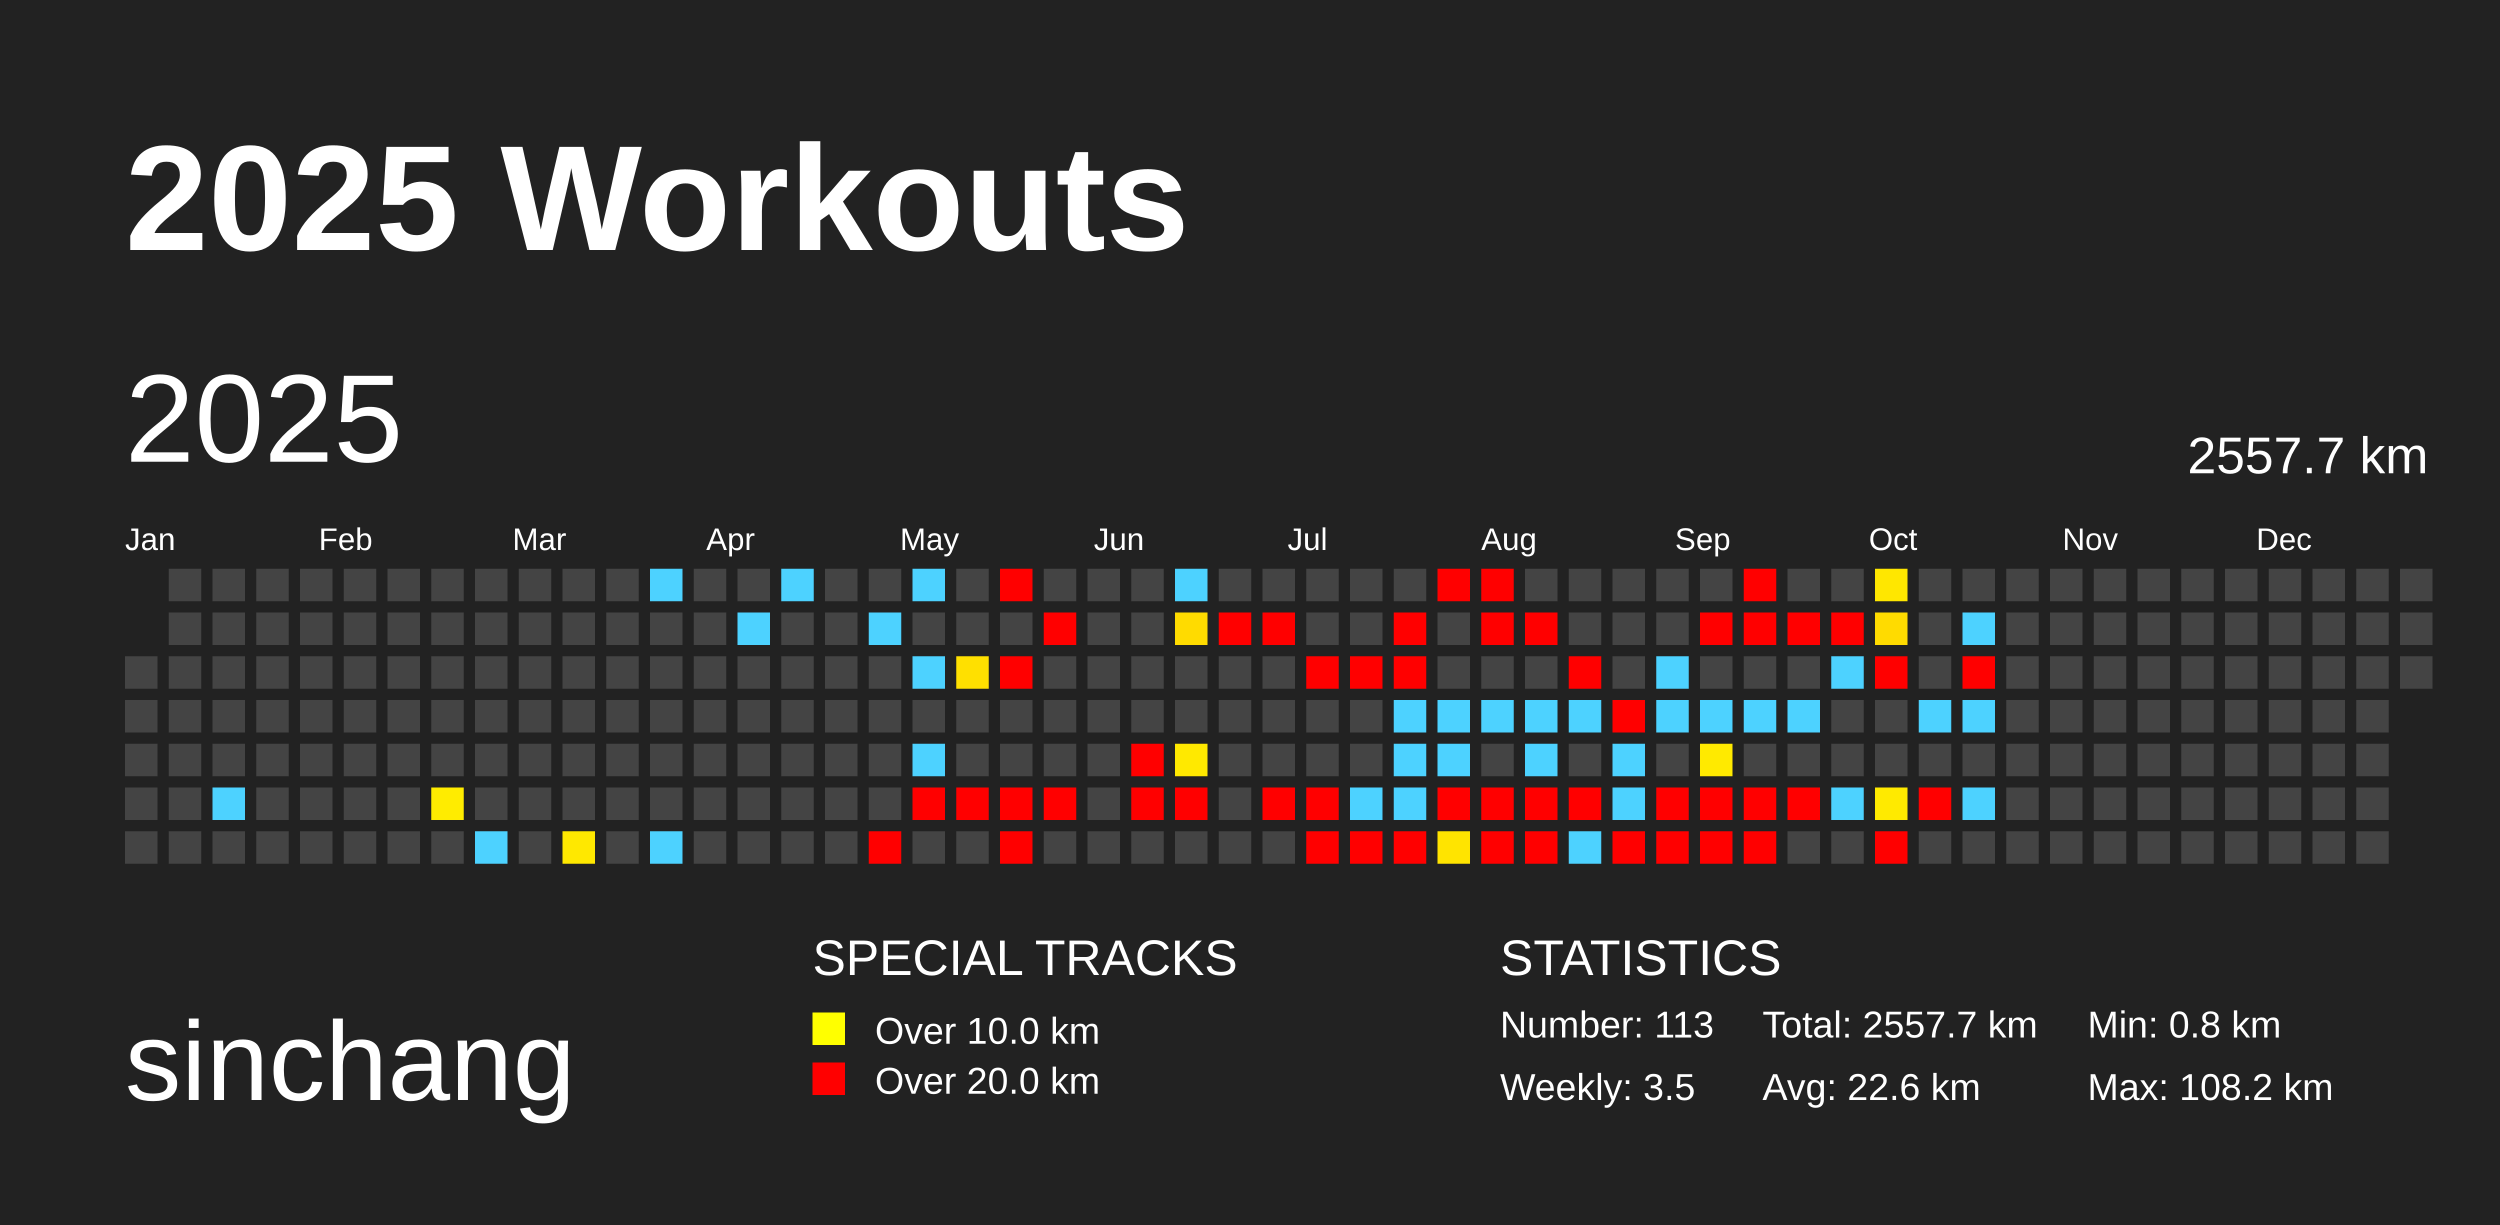
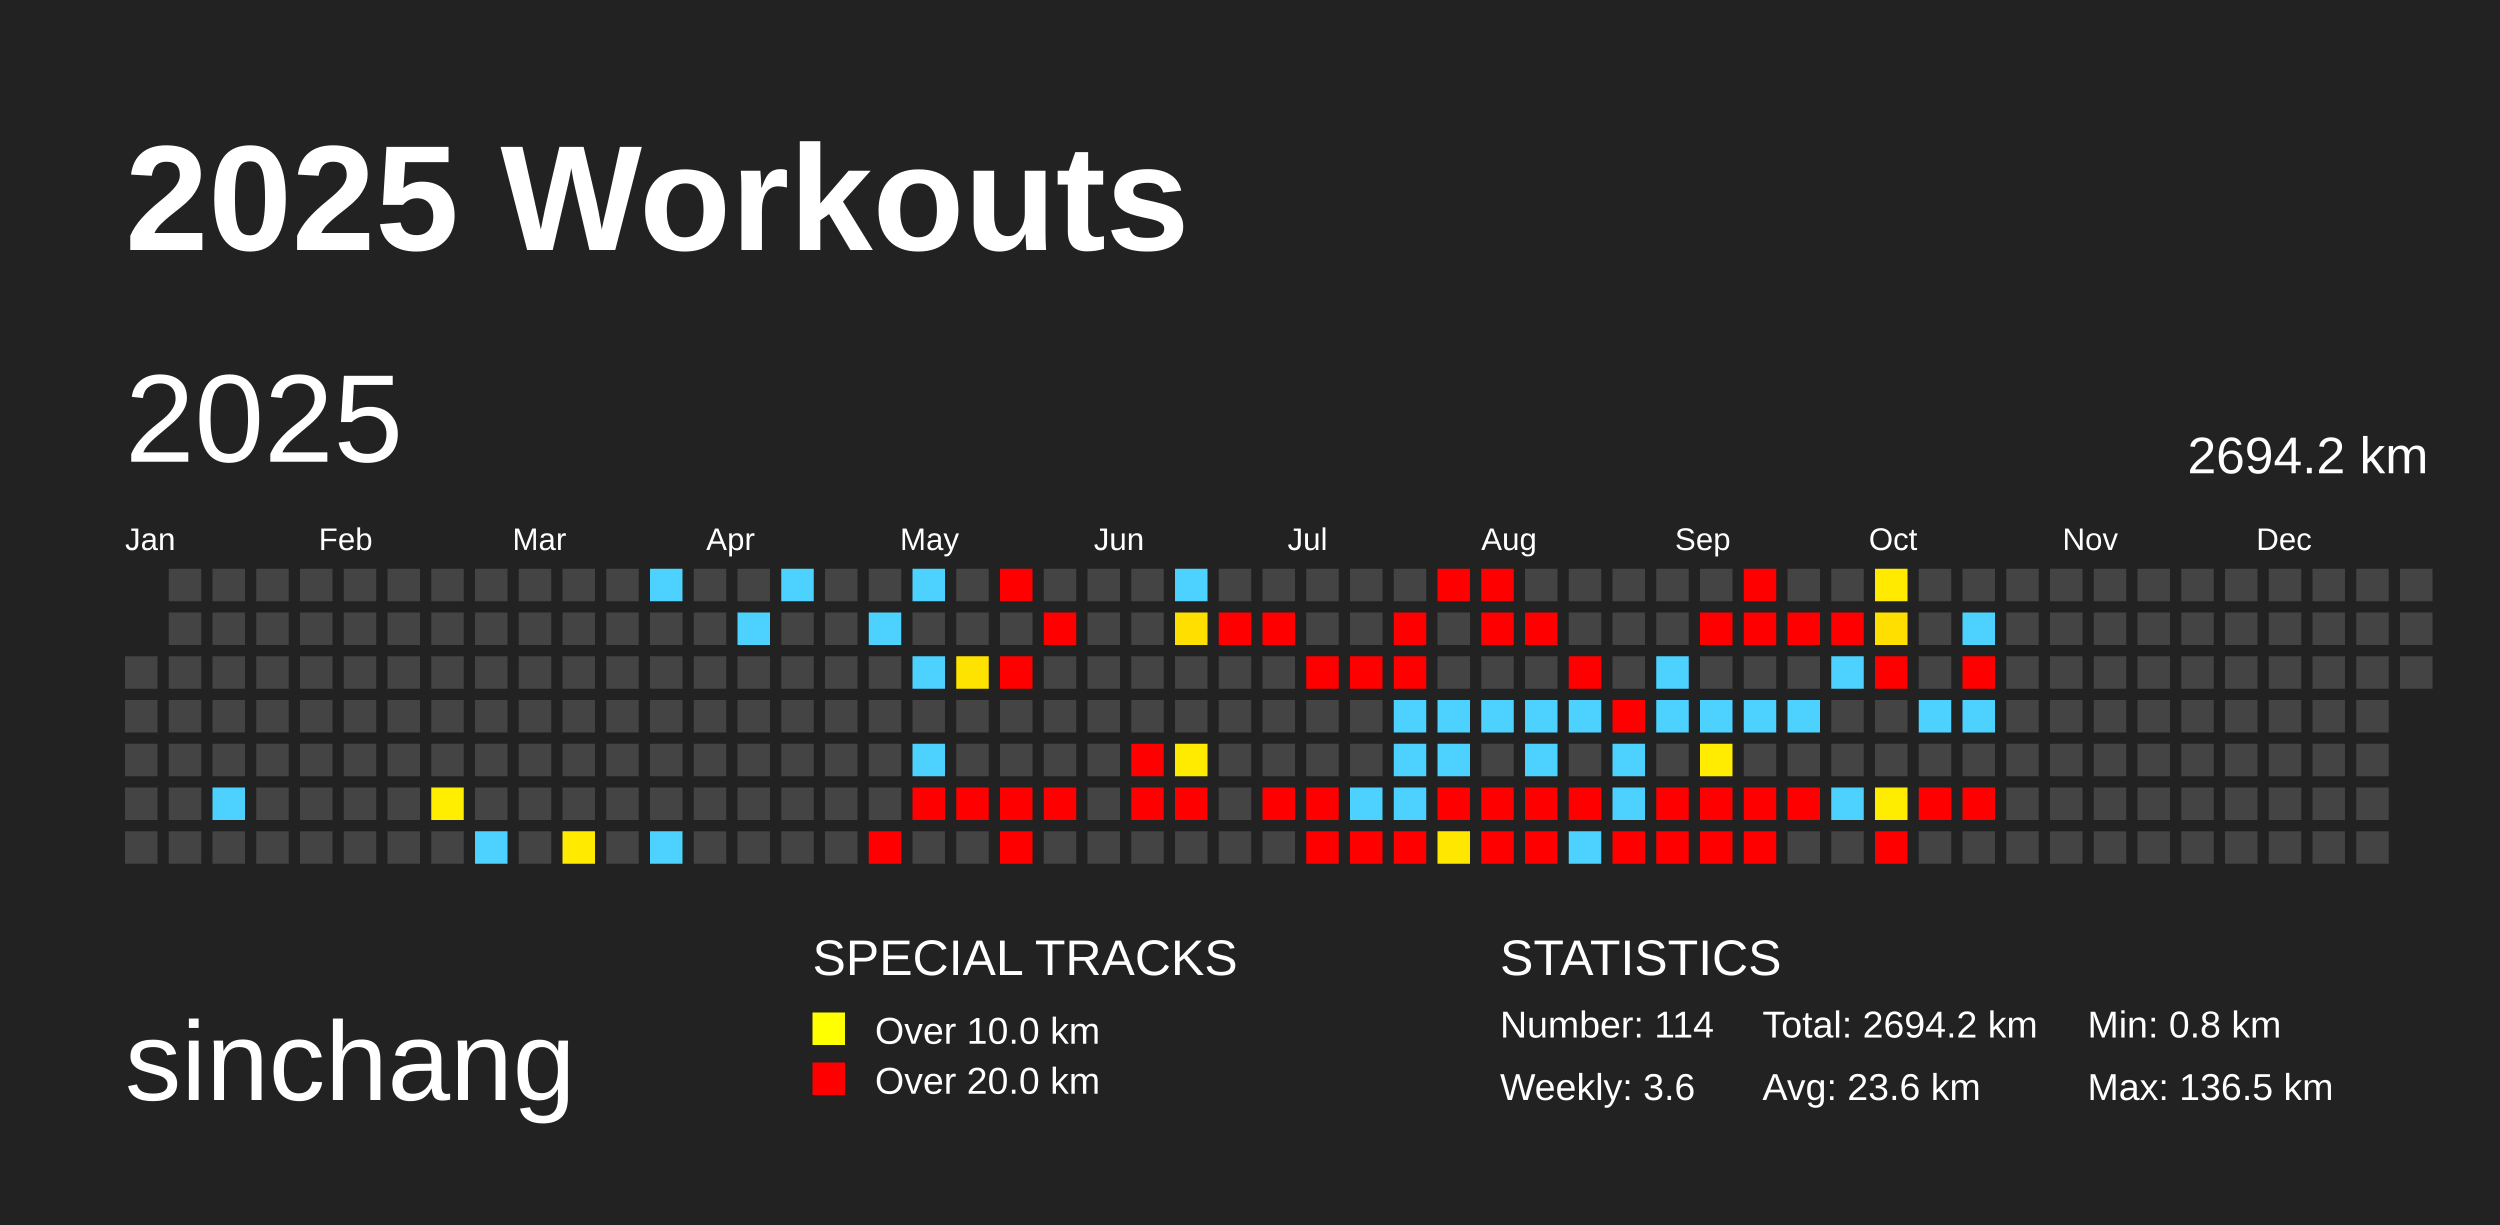
<svg xmlns="http://www.w3.org/2000/svg" baseProfile="full" height="98mm" version="1.1" viewBox="0,0,200,98" width="200mm">
  <defs />
  <rect fill="#222222" height="98" width="200" x="0" y="0" />
  <text fill="#FFFFFF" style="font-size:12px; font-family:Arial; font-weight:bold;" x="10" y="20">2025 Workouts</text>
  <text fill="#FFFFFF" style="font-size:9px; font-family:Arial" x="10" y="88">sinchang</text>
  <text fill="#FFFFFF" style="font-size:4px; font-family:Arial" x="65" y="78">SPECIAL TRACKS</text>
  <rect fill="yellow" height="2.6" width="2.6" x="65" y="81" />
  <text fill="#FFFFFF" style="font-size:3px; font-family:Arial" x="70" y="83.5">Over 10.0 km</text>
  <rect fill="red" height="2.6" width="2.6" x="65" y="85" />
  <text fill="#FFFFFF" style="font-size:3px; font-family:Arial" x="70" y="87.5">Over 20.0 km</text>
  <text fill="#FFFFFF" style="font-size:4px; font-family:Arial" x="120" y="78">STATISTICS</text>
-   <text fill="#FFFFFF" style="font-size:3px; font-family:Arial" x="120" y="83">Number: 113</text>
-   <text fill="#FFFFFF" style="font-size:3px; font-family:Arial" x="120" y="88">Weekly: 3.5</text>
-   <text fill="#FFFFFF" style="font-size:3px; font-family:Arial" x="141" y="83">Total: 2557.7 km</text>
-   <text fill="#FFFFFF" style="font-size:3px; font-family:Arial" x="141" y="88">Avg: 22.6 km</text>
+   <text fill="#FFFFFF" style="font-size:3px; font-family:Arial" x="120" y="83">Number: 114</text>
+   <text fill="#FFFFFF" style="font-size:3px; font-family:Arial" x="120" y="88">Weekly: 3.6</text>
+   <text fill="#FFFFFF" style="font-size:3px; font-family:Arial" x="141" y="83">Total: 2694.2 km</text>
+   <text fill="#FFFFFF" style="font-size:3px; font-family:Arial" x="141" y="88">Avg: 23.6 km</text>
  <text fill="#FFFFFF" style="font-size:3px; font-family:Arial" x="167" y="83">Min: 0.8 km</text>
-   <text fill="#FFFFFF" style="font-size:3px; font-family:Arial" x="167" y="88">Max: 108.2 km</text>
+   <text fill="#FFFFFF" style="font-size:3px; font-family:Arial" x="167" y="88">Max: 136.5 km</text>
  <text dominant-baseline="hanging" fill="#FFFFFF" style="font-size:10.0px; font-family:Arial;" x="10" y="30">2025</text>
-   <text dominant-baseline="hanging" fill="#FFFFFF" style="font-size:4.125px; font-family:Arial;" x="175" y="35">2557.7 km</text>
+   <text dominant-baseline="hanging" fill="#FFFFFF" style="font-size:4.125px; font-family:Arial;" x="175" y="35">2694.2 km</text>
  <text fill="#FFFFFF" style="font-size:2.5px; font-family:Arial" x="10.0" y="44">Jan</text>
  <text fill="#FFFFFF" style="font-size:2.5px; font-family:Arial" x="25.5" y="44">Feb</text>
  <text fill="#FFFFFF" style="font-size:2.5px; font-family:Arial" x="41.0" y="44">Mar</text>
  <text fill="#FFFFFF" style="font-size:2.5px; font-family:Arial" x="56.5" y="44">Apr</text>
  <text fill="#FFFFFF" style="font-size:2.5px; font-family:Arial" x="72.0" y="44">May</text>
  <text fill="#FFFFFF" style="font-size:2.5px; font-family:Arial" x="87.5" y="44">Jun</text>
  <text fill="#FFFFFF" style="font-size:2.5px; font-family:Arial" x="103.0" y="44">Jul</text>
  <text fill="#FFFFFF" style="font-size:2.5px; font-family:Arial" x="118.5" y="44">Aug</text>
  <text fill="#FFFFFF" style="font-size:2.5px; font-family:Arial" x="134.0" y="44">Sep</text>
  <text fill="#FFFFFF" style="font-size:2.5px; font-family:Arial" x="149.5" y="44">Oct</text>
  <text fill="#FFFFFF" style="font-size:2.5px; font-family:Arial" x="165.0" y="44">Nov</text>
  <text fill="#FFFFFF" style="font-size:2.5px; font-family:Arial" x="180.5" y="44">Dec</text>
  <rect fill="#444444" height="2.6" width="2.6" x="10.0" y="52.5" />
  <rect fill="#444444" height="2.6" width="2.6" x="10.0" y="56.0" />
  <rect fill="#444444" height="2.6" width="2.6" x="10.0" y="59.5" />
  <rect fill="#444444" height="2.6" width="2.6" x="10.0" y="63.0" />
  <rect fill="#444444" height="2.6" width="2.6" x="10.0" y="66.5" />
  <rect fill="#444444" height="2.6" width="2.6" x="13.5" y="45.5" />
  <rect fill="#444444" height="2.6" width="2.6" x="13.5" y="49.0" />
  <rect fill="#444444" height="2.6" width="2.6" x="13.5" y="52.5" />
  <rect fill="#444444" height="2.6" width="2.6" x="13.5" y="56.0" />
  <rect fill="#444444" height="2.6" width="2.6" x="13.5" y="59.5" />
  <rect fill="#444444" height="2.6" width="2.6" x="13.5" y="63.0" />
  <rect fill="#444444" height="2.6" width="2.6" x="13.5" y="66.5" />
  <rect fill="#444444" height="2.6" width="2.6" x="17.0" y="45.5" />
  <rect fill="#444444" height="2.6" width="2.6" x="17.0" y="49.0" />
  <rect fill="#444444" height="2.6" width="2.6" x="17.0" y="52.5" />
  <rect fill="#444444" height="2.6" width="2.6" x="17.0" y="56.0" />
  <rect fill="#444444" height="2.6" width="2.6" x="17.0" y="59.5" />
  <rect fill="#4dd2ff" height="2.6" width="2.6" x="17.0" y="63.0" />
  <rect fill="#444444" height="2.6" width="2.6" x="17.0" y="66.5" />
  <rect fill="#444444" height="2.6" width="2.6" x="20.5" y="45.5" />
  <rect fill="#444444" height="2.6" width="2.6" x="20.5" y="49.0" />
  <rect fill="#444444" height="2.6" width="2.6" x="20.5" y="52.5" />
  <rect fill="#444444" height="2.6" width="2.6" x="20.5" y="56.0" />
  <rect fill="#444444" height="2.6" width="2.6" x="20.5" y="59.5" />
  <rect fill="#444444" height="2.6" width="2.6" x="20.5" y="63.0" />
  <rect fill="#444444" height="2.6" width="2.6" x="20.5" y="66.5" />
  <rect fill="#444444" height="2.6" width="2.6" x="24.0" y="45.5" />
  <rect fill="#444444" height="2.6" width="2.6" x="24.0" y="49.0" />
  <rect fill="#444444" height="2.6" width="2.6" x="24.0" y="52.5" />
  <rect fill="#444444" height="2.6" width="2.6" x="24.0" y="56.0" />
  <rect fill="#444444" height="2.6" width="2.6" x="24.0" y="59.5" />
  <rect fill="#444444" height="2.6" width="2.6" x="24.0" y="63.0" />
  <rect fill="#444444" height="2.6" width="2.6" x="24.0" y="66.5" />
  <rect fill="#444444" height="2.6" width="2.6" x="27.5" y="45.5" />
  <rect fill="#444444" height="2.6" width="2.6" x="27.5" y="49.0" />
  <rect fill="#444444" height="2.6" width="2.6" x="27.5" y="52.5" />
  <rect fill="#444444" height="2.6" width="2.6" x="27.5" y="56.0" />
  <rect fill="#444444" height="2.6" width="2.6" x="27.5" y="59.5" />
  <rect fill="#444444" height="2.6" width="2.6" x="27.5" y="63.0" />
  <rect fill="#444444" height="2.6" width="2.6" x="27.5" y="66.5" />
  <rect fill="#444444" height="2.6" width="2.6" x="31.0" y="45.5" />
  <rect fill="#444444" height="2.6" width="2.6" x="31.0" y="49.0" />
  <rect fill="#444444" height="2.6" width="2.6" x="31.0" y="52.5" />
  <rect fill="#444444" height="2.6" width="2.6" x="31.0" y="56.0" />
  <rect fill="#444444" height="2.6" width="2.6" x="31.0" y="59.5" />
  <rect fill="#444444" height="2.6" width="2.6" x="31.0" y="63.0" />
  <rect fill="#444444" height="2.6" width="2.6" x="31.0" y="66.5" />
  <rect fill="#444444" height="2.6" width="2.6" x="34.5" y="45.5" />
  <rect fill="#444444" height="2.6" width="2.6" x="34.5" y="49.0" />
  <rect fill="#444444" height="2.6" width="2.6" x="34.5" y="52.5" />
  <rect fill="#444444" height="2.6" width="2.6" x="34.5" y="56.0" />
  <rect fill="#444444" height="2.6" width="2.6" x="34.5" y="59.5" />
-   <rect fill="#ffec00" height="2.6" width="2.6" x="34.5" y="63.0" />
+   <rect fill="#ffee00" height="2.6" width="2.6" x="34.5" y="63.0" />
  <rect fill="#444444" height="2.6" width="2.6" x="34.5" y="66.5" />
  <rect fill="#444444" height="2.6" width="2.6" x="38.0" y="45.5" />
  <rect fill="#444444" height="2.6" width="2.6" x="38.0" y="49.0" />
  <rect fill="#444444" height="2.6" width="2.6" x="38.0" y="52.5" />
  <rect fill="#444444" height="2.6" width="2.6" x="38.0" y="56.0" />
  <rect fill="#444444" height="2.6" width="2.6" x="38.0" y="59.5" />
  <rect fill="#444444" height="2.6" width="2.6" x="38.0" y="63.0" />
  <rect fill="#4dd2ff" height="2.6" width="2.6" x="38.0" y="66.5" />
  <rect fill="#444444" height="2.6" width="2.6" x="41.5" y="45.5" />
  <rect fill="#444444" height="2.6" width="2.6" x="41.5" y="49.0" />
  <rect fill="#444444" height="2.6" width="2.6" x="41.5" y="52.5" />
  <rect fill="#444444" height="2.6" width="2.6" x="41.5" y="56.0" />
  <rect fill="#444444" height="2.6" width="2.6" x="41.5" y="59.5" />
  <rect fill="#444444" height="2.6" width="2.6" x="41.5" y="63.0" />
  <rect fill="#444444" height="2.6" width="2.6" x="41.5" y="66.5" />
  <rect fill="#444444" height="2.6" width="2.6" x="45.0" y="45.5" />
  <rect fill="#444444" height="2.6" width="2.6" x="45.0" y="49.0" />
  <rect fill="#444444" height="2.6" width="2.6" x="45.0" y="52.5" />
  <rect fill="#444444" height="2.6" width="2.6" x="45.0" y="56.0" />
  <rect fill="#444444" height="2.6" width="2.6" x="45.0" y="59.5" />
  <rect fill="#444444" height="2.6" width="2.6" x="45.0" y="63.0" />
-   <rect fill="#ffe800" height="2.6" width="2.6" x="45.0" y="66.5" />
+   <rect fill="#ffea00" height="2.6" width="2.6" x="45.0" y="66.5" />
  <rect fill="#444444" height="2.6" width="2.6" x="48.5" y="45.5" />
  <rect fill="#444444" height="2.6" width="2.6" x="48.5" y="49.0" />
  <rect fill="#444444" height="2.6" width="2.6" x="48.5" y="52.5" />
  <rect fill="#444444" height="2.6" width="2.6" x="48.5" y="56.0" />
  <rect fill="#444444" height="2.6" width="2.6" x="48.5" y="59.5" />
  <rect fill="#444444" height="2.6" width="2.6" x="48.5" y="63.0" />
  <rect fill="#444444" height="2.6" width="2.6" x="48.5" y="66.5" />
  <rect fill="#4dd2ff" height="2.6" width="2.6" x="52.0" y="45.5" />
  <rect fill="#444444" height="2.6" width="2.6" x="52.0" y="49.0" />
  <rect fill="#444444" height="2.6" width="2.6" x="52.0" y="52.5" />
  <rect fill="#444444" height="2.6" width="2.6" x="52.0" y="56.0" />
  <rect fill="#444444" height="2.6" width="2.6" x="52.0" y="59.5" />
  <rect fill="#444444" height="2.6" width="2.6" x="52.0" y="63.0" />
  <rect fill="#4dd2ff" height="2.6" width="2.6" x="52.0" y="66.5" />
  <rect fill="#444444" height="2.6" width="2.6" x="55.5" y="45.5" />
  <rect fill="#444444" height="2.6" width="2.6" x="55.5" y="49.0" />
  <rect fill="#444444" height="2.6" width="2.6" x="55.5" y="52.5" />
  <rect fill="#444444" height="2.6" width="2.6" x="55.5" y="56.0" />
  <rect fill="#444444" height="2.6" width="2.6" x="55.5" y="59.5" />
  <rect fill="#444444" height="2.6" width="2.6" x="55.5" y="63.0" />
  <rect fill="#444444" height="2.6" width="2.6" x="55.5" y="66.5" />
  <rect fill="#444444" height="2.6" width="2.6" x="59.0" y="45.5" />
  <rect fill="#4dd2ff" height="2.6" width="2.6" x="59.0" y="49.0" />
  <rect fill="#444444" height="2.6" width="2.6" x="59.0" y="52.5" />
  <rect fill="#444444" height="2.6" width="2.6" x="59.0" y="56.0" />
  <rect fill="#444444" height="2.6" width="2.6" x="59.0" y="59.5" />
  <rect fill="#444444" height="2.6" width="2.6" x="59.0" y="63.0" />
  <rect fill="#444444" height="2.6" width="2.6" x="59.0" y="66.5" />
  <rect fill="#4dd2ff" height="2.6" width="2.6" x="62.5" y="45.5" />
  <rect fill="#444444" height="2.6" width="2.6" x="62.5" y="49.0" />
  <rect fill="#444444" height="2.6" width="2.6" x="62.5" y="52.5" />
  <rect fill="#444444" height="2.6" width="2.6" x="62.5" y="56.0" />
  <rect fill="#444444" height="2.6" width="2.6" x="62.5" y="59.5" />
  <rect fill="#444444" height="2.6" width="2.6" x="62.5" y="63.0" />
  <rect fill="#444444" height="2.6" width="2.6" x="62.5" y="66.5" />
  <rect fill="#444444" height="2.6" width="2.6" x="66.0" y="45.5" />
  <rect fill="#444444" height="2.6" width="2.6" x="66.0" y="49.0" />
  <rect fill="#444444" height="2.6" width="2.6" x="66.0" y="52.5" />
  <rect fill="#444444" height="2.6" width="2.6" x="66.0" y="56.0" />
  <rect fill="#444444" height="2.6" width="2.6" x="66.0" y="59.5" />
  <rect fill="#444444" height="2.6" width="2.6" x="66.0" y="63.0" />
  <rect fill="#444444" height="2.6" width="2.6" x="66.0" y="66.5" />
  <rect fill="#444444" height="2.6" width="2.6" x="69.5" y="45.5" />
  <rect fill="#4dd2ff" height="2.6" width="2.6" x="69.5" y="49.0" />
  <rect fill="#444444" height="2.6" width="2.6" x="69.5" y="52.5" />
  <rect fill="#444444" height="2.6" width="2.6" x="69.5" y="56.0" />
  <rect fill="#444444" height="2.6" width="2.6" x="69.5" y="59.5" />
  <rect fill="#444444" height="2.6" width="2.6" x="69.5" y="63.0" />
  <rect fill="red" height="2.6" width="2.6" x="69.5" y="66.5" />
  <rect fill="#4dd2ff" height="2.6" width="2.6" x="73.0" y="45.5" />
  <rect fill="#444444" height="2.6" width="2.6" x="73.0" y="49.0" />
  <rect fill="#4dd2ff" height="2.6" width="2.6" x="73.0" y="52.5" />
  <rect fill="#444444" height="2.6" width="2.6" x="73.0" y="56.0" />
  <rect fill="#4dd2ff" height="2.6" width="2.6" x="73.0" y="59.5" />
  <rect fill="red" height="2.6" width="2.6" x="73.0" y="63.0" />
  <rect fill="#444444" height="2.6" width="2.6" x="73.0" y="66.5" />
  <rect fill="#444444" height="2.6" width="2.6" x="76.5" y="45.5" />
  <rect fill="#444444" height="2.6" width="2.6" x="76.5" y="49.0" />
-   <rect fill="#ffe000" height="2.6" width="2.6" x="76.5" y="52.5" />
+   <rect fill="#ffe300" height="2.6" width="2.6" x="76.5" y="52.5" />
  <rect fill="#444444" height="2.6" width="2.6" x="76.5" y="56.0" />
  <rect fill="#444444" height="2.6" width="2.6" x="76.5" y="59.5" />
  <rect fill="red" height="2.6" width="2.6" x="76.5" y="63.0" />
  <rect fill="#444444" height="2.6" width="2.6" x="76.5" y="66.5" />
  <rect fill="red" height="2.6" width="2.6" x="80.0" y="45.5" />
  <rect fill="#444444" height="2.6" width="2.6" x="80.0" y="49.0" />
  <rect fill="red" height="2.6" width="2.6" x="80.0" y="52.5" />
  <rect fill="#444444" height="2.6" width="2.6" x="80.0" y="56.0" />
  <rect fill="#444444" height="2.6" width="2.6" x="80.0" y="59.5" />
  <rect fill="red" height="2.6" width="2.6" x="80.0" y="63.0" />
  <rect fill="red" height="2.6" width="2.6" x="80.0" y="66.5" />
  <rect fill="#444444" height="2.6" width="2.6" x="83.5" y="45.5" />
  <rect fill="red" height="2.6" width="2.6" x="83.5" y="49.0" />
  <rect fill="#444444" height="2.6" width="2.6" x="83.5" y="52.5" />
  <rect fill="#444444" height="2.6" width="2.6" x="83.5" y="56.0" />
  <rect fill="#444444" height="2.6" width="2.6" x="83.5" y="59.5" />
  <rect fill="red" height="2.6" width="2.6" x="83.5" y="63.0" />
  <rect fill="#444444" height="2.6" width="2.6" x="83.5" y="66.5" />
  <rect fill="#444444" height="2.6" width="2.6" x="87.0" y="45.5" />
  <rect fill="#444444" height="2.6" width="2.6" x="87.0" y="49.0" />
  <rect fill="#444444" height="2.6" width="2.6" x="87.0" y="52.5" />
  <rect fill="#444444" height="2.6" width="2.6" x="87.0" y="56.0" />
  <rect fill="#444444" height="2.6" width="2.6" x="87.0" y="59.5" />
  <rect fill="#444444" height="2.6" width="2.6" x="87.0" y="63.0" />
  <rect fill="#444444" height="2.6" width="2.6" x="87.0" y="66.5" />
  <rect fill="#444444" height="2.6" width="2.6" x="90.5" y="45.5" />
  <rect fill="#444444" height="2.6" width="2.6" x="90.5" y="49.0" />
  <rect fill="#444444" height="2.6" width="2.6" x="90.5" y="52.5" />
  <rect fill="#444444" height="2.6" width="2.6" x="90.5" y="56.0" />
  <rect fill="red" height="2.6" width="2.6" x="90.5" y="59.5" />
  <rect fill="red" height="2.6" width="2.6" x="90.5" y="63.0" />
  <rect fill="#444444" height="2.6" width="2.6" x="90.5" y="66.5" />
  <rect fill="#4dd2ff" height="2.6" width="2.6" x="94.0" y="45.5" />
-   <rect fill="#ffdb00" height="2.6" width="2.6" x="94.0" y="49.0" />
+   <rect fill="#ffdf00" height="2.6" width="2.6" x="94.0" y="49.0" />
  <rect fill="#444444" height="2.6" width="2.6" x="94.0" y="52.5" />
  <rect fill="#444444" height="2.6" width="2.6" x="94.0" y="56.0" />
-   <rect fill="#ffe900" height="2.6" width="2.6" x="94.0" y="59.5" />
+   <rect fill="#ffeb00" height="2.6" width="2.6" x="94.0" y="59.5" />
  <rect fill="red" height="2.6" width="2.6" x="94.0" y="63.0" />
  <rect fill="#444444" height="2.6" width="2.6" x="94.0" y="66.5" />
  <rect fill="#444444" height="2.6" width="2.6" x="97.5" y="45.5" />
  <rect fill="red" height="2.6" width="2.6" x="97.5" y="49.0" />
  <rect fill="#444444" height="2.6" width="2.6" x="97.5" y="52.5" />
  <rect fill="#444444" height="2.6" width="2.6" x="97.5" y="56.0" />
  <rect fill="#444444" height="2.6" width="2.6" x="97.5" y="59.5" />
  <rect fill="#444444" height="2.6" width="2.6" x="97.5" y="63.0" />
  <rect fill="#444444" height="2.6" width="2.6" x="97.5" y="66.5" />
  <rect fill="#444444" height="2.6" width="2.6" x="101.0" y="45.5" />
  <rect fill="red" height="2.6" width="2.6" x="101.0" y="49.0" />
  <rect fill="#444444" height="2.6" width="2.6" x="101.0" y="52.5" />
  <rect fill="#444444" height="2.6" width="2.6" x="101.0" y="56.0" />
  <rect fill="#444444" height="2.6" width="2.6" x="101.0" y="59.5" />
  <rect fill="red" height="2.6" width="2.6" x="101.0" y="63.0" />
  <rect fill="#444444" height="2.6" width="2.6" x="101.0" y="66.5" />
  <rect fill="#444444" height="2.6" width="2.6" x="104.5" y="45.5" />
  <rect fill="#444444" height="2.6" width="2.6" x="104.5" y="49.0" />
  <rect fill="red" height="2.6" width="2.6" x="104.5" y="52.5" />
  <rect fill="#444444" height="2.6" width="2.6" x="104.5" y="56.0" />
  <rect fill="#444444" height="2.6" width="2.6" x="104.5" y="59.5" />
  <rect fill="red" height="2.6" width="2.6" x="104.5" y="63.0" />
  <rect fill="red" height="2.6" width="2.6" x="104.5" y="66.5" />
  <rect fill="#444444" height="2.6" width="2.6" x="108.0" y="45.5" />
  <rect fill="#444444" height="2.6" width="2.6" x="108.0" y="49.0" />
  <rect fill="red" height="2.6" width="2.6" x="108.0" y="52.5" />
  <rect fill="#444444" height="2.6" width="2.6" x="108.0" y="56.0" />
  <rect fill="#444444" height="2.6" width="2.6" x="108.0" y="59.5" />
  <rect fill="#4dd2ff" height="2.6" width="2.6" x="108.0" y="63.0" />
  <rect fill="red" height="2.6" width="2.6" x="108.0" y="66.5" />
  <rect fill="#444444" height="2.6" width="2.6" x="111.5" y="45.5" />
  <rect fill="red" height="2.6" width="2.6" x="111.5" y="49.0" />
  <rect fill="red" height="2.6" width="2.6" x="111.5" y="52.5" />
  <rect fill="#4dd2ff" height="2.6" width="2.6" x="111.5" y="56.0" />
  <rect fill="#4dd2ff" height="2.6" width="2.6" x="111.5" y="59.5" />
  <rect fill="#4dd2ff" height="2.6" width="2.6" x="111.5" y="63.0" />
  <rect fill="red" height="2.6" width="2.6" x="111.5" y="66.5" />
  <rect fill="red" height="2.6" width="2.6" x="115.0" y="45.5" />
  <rect fill="#444444" height="2.6" width="2.6" x="115.0" y="49.0" />
  <rect fill="#444444" height="2.6" width="2.6" x="115.0" y="52.5" />
  <rect fill="#4dd2ff" height="2.6" width="2.6" x="115.0" y="56.0" />
  <rect fill="#4dd2ff" height="2.6" width="2.6" x="115.0" y="59.5" />
  <rect fill="red" height="2.6" width="2.6" x="115.0" y="63.0" />
-   <rect fill="#ffe400" height="2.6" width="2.6" x="115.0" y="66.5" />
+   <rect fill="#ffe700" height="2.6" width="2.6" x="115.0" y="66.5" />
  <rect fill="red" height="2.6" width="2.6" x="118.5" y="45.5" />
  <rect fill="red" height="2.6" width="2.6" x="118.5" y="49.0" />
  <rect fill="#444444" height="2.6" width="2.6" x="118.5" y="52.5" />
  <rect fill="#4dd2ff" height="2.6" width="2.6" x="118.5" y="56.0" />
  <rect fill="#444444" height="2.6" width="2.6" x="118.5" y="59.5" />
  <rect fill="red" height="2.6" width="2.6" x="118.5" y="63.0" />
  <rect fill="red" height="2.6" width="2.6" x="118.5" y="66.5" />
  <rect fill="#444444" height="2.6" width="2.6" x="122.0" y="45.5" />
  <rect fill="red" height="2.6" width="2.6" x="122.0" y="49.0" />
  <rect fill="#444444" height="2.6" width="2.6" x="122.0" y="52.5" />
  <rect fill="#4dd2ff" height="2.6" width="2.6" x="122.0" y="56.0" />
  <rect fill="#4dd2ff" height="2.6" width="2.6" x="122.0" y="59.5" />
  <rect fill="red" height="2.6" width="2.6" x="122.0" y="63.0" />
  <rect fill="red" height="2.6" width="2.6" x="122.0" y="66.5" />
  <rect fill="#444444" height="2.6" width="2.6" x="125.5" y="45.5" />
  <rect fill="#444444" height="2.6" width="2.6" x="125.5" y="49.0" />
  <rect fill="red" height="2.6" width="2.6" x="125.5" y="52.5" />
  <rect fill="#4dd2ff" height="2.6" width="2.6" x="125.5" y="56.0" />
  <rect fill="#444444" height="2.6" width="2.6" x="125.5" y="59.5" />
  <rect fill="red" height="2.6" width="2.6" x="125.5" y="63.0" />
  <rect fill="#4dd2ff" height="2.6" width="2.6" x="125.5" y="66.5" />
  <rect fill="#444444" height="2.6" width="2.6" x="129.0" y="45.5" />
  <rect fill="#444444" height="2.6" width="2.6" x="129.0" y="49.0" />
  <rect fill="#444444" height="2.6" width="2.6" x="129.0" y="52.5" />
  <rect fill="red" height="2.6" width="2.6" x="129.0" y="56.0" />
  <rect fill="#4dd2ff" height="2.6" width="2.6" x="129.0" y="59.5" />
  <rect fill="#4dd2ff" height="2.6" width="2.6" x="129.0" y="63.0" />
  <rect fill="red" height="2.6" width="2.6" x="129.0" y="66.5" />
  <rect fill="#444444" height="2.6" width="2.6" x="132.5" y="45.5" />
  <rect fill="#444444" height="2.6" width="2.6" x="132.5" y="49.0" />
  <rect fill="#4dd2ff" height="2.6" width="2.6" x="132.5" y="52.5" />
  <rect fill="#4dd2ff" height="2.6" width="2.6" x="132.5" y="56.0" />
  <rect fill="#444444" height="2.6" width="2.6" x="132.5" y="59.5" />
  <rect fill="red" height="2.6" width="2.6" x="132.5" y="63.0" />
  <rect fill="red" height="2.6" width="2.6" x="132.5" y="66.5" />
  <rect fill="#444444" height="2.6" width="2.6" x="136.0" y="45.5" />
  <rect fill="red" height="2.6" width="2.6" x="136.0" y="49.0" />
  <rect fill="#444444" height="2.6" width="2.6" x="136.0" y="52.5" />
  <rect fill="#4dd2ff" height="2.6" width="2.6" x="136.0" y="56.0" />
-   <rect fill="#ffea00" height="2.6" width="2.6" x="136.0" y="59.5" />
+   <rect fill="#ffec00" height="2.6" width="2.6" x="136.0" y="59.5" />
  <rect fill="red" height="2.6" width="2.6" x="136.0" y="63.0" />
  <rect fill="red" height="2.6" width="2.6" x="136.0" y="66.5" />
  <rect fill="red" height="2.6" width="2.6" x="139.5" y="45.5" />
  <rect fill="red" height="2.6" width="2.6" x="139.5" y="49.0" />
  <rect fill="#444444" height="2.6" width="2.6" x="139.5" y="52.5" />
  <rect fill="#4dd2ff" height="2.6" width="2.6" x="139.5" y="56.0" />
  <rect fill="#444444" height="2.6" width="2.6" x="139.5" y="59.5" />
  <rect fill="red" height="2.6" width="2.6" x="139.5" y="63.0" />
  <rect fill="red" height="2.6" width="2.6" x="139.5" y="66.5" />
  <rect fill="#444444" height="2.6" width="2.6" x="143.0" y="45.5" />
  <rect fill="red" height="2.6" width="2.6" x="143.0" y="49.0" />
  <rect fill="#444444" height="2.6" width="2.6" x="143.0" y="52.5" />
  <rect fill="#4dd2ff" height="2.6" width="2.6" x="143.0" y="56.0" />
  <rect fill="#444444" height="2.6" width="2.6" x="143.0" y="59.5" />
  <rect fill="red" height="2.6" width="2.6" x="143.0" y="63.0" />
  <rect fill="#444444" height="2.6" width="2.6" x="143.0" y="66.5" />
  <rect fill="#444444" height="2.6" width="2.6" x="146.5" y="45.5" />
  <rect fill="red" height="2.6" width="2.6" x="146.5" y="49.0" />
  <rect fill="#4dd2ff" height="2.6" width="2.6" x="146.5" y="52.5" />
  <rect fill="#444444" height="2.6" width="2.6" x="146.5" y="56.0" />
  <rect fill="#444444" height="2.6" width="2.6" x="146.5" y="59.5" />
  <rect fill="#4dd2ff" height="2.6" width="2.6" x="146.5" y="63.0" />
  <rect fill="#444444" height="2.6" width="2.6" x="146.5" y="66.5" />
-   <rect fill="#ffe700" height="2.6" width="2.6" x="150.0" y="45.5" />
-   <rect fill="#ffdb00" height="2.6" width="2.6" x="150.0" y="49.0" />
+   <rect fill="#ffea00" height="2.6" width="2.6" x="150.0" y="45.5" />
+   <rect fill="#ffdf00" height="2.6" width="2.6" x="150.0" y="49.0" />
  <rect fill="red" height="2.6" width="2.6" x="150.0" y="52.5" />
  <rect fill="#444444" height="2.6" width="2.6" x="150.0" y="56.0" />
  <rect fill="#444444" height="2.6" width="2.6" x="150.0" y="59.5" />
-   <rect fill="#ffea00" height="2.6" width="2.6" x="150.0" y="63.0" />
+   <rect fill="#ffed00" height="2.6" width="2.6" x="150.0" y="63.0" />
  <rect fill="red" height="2.6" width="2.6" x="150.0" y="66.5" />
  <rect fill="#444444" height="2.6" width="2.6" x="153.5" y="45.5" />
  <rect fill="#444444" height="2.6" width="2.6" x="153.5" y="49.0" />
  <rect fill="#444444" height="2.6" width="2.6" x="153.5" y="52.5" />
  <rect fill="#4dd2ff" height="2.6" width="2.6" x="153.5" y="56.0" />
  <rect fill="#444444" height="2.6" width="2.6" x="153.5" y="59.5" />
  <rect fill="red" height="2.6" width="2.6" x="153.5" y="63.0" />
  <rect fill="#444444" height="2.6" width="2.6" x="153.5" y="66.5" />
  <rect fill="#444444" height="2.6" width="2.6" x="157.0" y="45.5" />
  <rect fill="#4dd2ff" height="2.6" width="2.6" x="157.0" y="49.0" />
  <rect fill="red" height="2.6" width="2.6" x="157.0" y="52.5" />
  <rect fill="#4dd2ff" height="2.6" width="2.6" x="157.0" y="56.0" />
  <rect fill="#444444" height="2.6" width="2.6" x="157.0" y="59.5" />
-   <rect fill="#4dd2ff" height="2.6" width="2.6" x="157.0" y="63.0" />
+   <rect fill="red" height="2.6" width="2.6" x="157.0" y="63.0" />
  <rect fill="#444444" height="2.6" width="2.6" x="157.0" y="66.5" />
  <rect fill="#444444" height="2.6" width="2.6" x="160.5" y="45.5" />
  <rect fill="#444444" height="2.6" width="2.6" x="160.5" y="49.0" />
  <rect fill="#444444" height="2.6" width="2.6" x="160.5" y="52.5" />
  <rect fill="#444444" height="2.6" width="2.6" x="160.5" y="56.0" />
  <rect fill="#444444" height="2.6" width="2.6" x="160.5" y="59.5" />
  <rect fill="#444444" height="2.6" width="2.6" x="160.5" y="63.0" />
  <rect fill="#444444" height="2.6" width="2.6" x="160.5" y="66.5" />
  <rect fill="#444444" height="2.6" width="2.6" x="164.0" y="45.5" />
  <rect fill="#444444" height="2.6" width="2.6" x="164.0" y="49.0" />
  <rect fill="#444444" height="2.6" width="2.6" x="164.0" y="52.5" />
  <rect fill="#444444" height="2.6" width="2.6" x="164.0" y="56.0" />
  <rect fill="#444444" height="2.6" width="2.6" x="164.0" y="59.5" />
  <rect fill="#444444" height="2.6" width="2.6" x="164.0" y="63.0" />
  <rect fill="#444444" height="2.6" width="2.6" x="164.0" y="66.5" />
  <rect fill="#444444" height="2.6" width="2.6" x="167.5" y="45.5" />
  <rect fill="#444444" height="2.6" width="2.6" x="167.5" y="49.0" />
  <rect fill="#444444" height="2.6" width="2.6" x="167.5" y="52.5" />
  <rect fill="#444444" height="2.6" width="2.6" x="167.5" y="56.0" />
  <rect fill="#444444" height="2.6" width="2.6" x="167.5" y="59.5" />
  <rect fill="#444444" height="2.6" width="2.6" x="167.5" y="63.0" />
  <rect fill="#444444" height="2.6" width="2.6" x="167.5" y="66.5" />
  <rect fill="#444444" height="2.6" width="2.6" x="171.0" y="45.5" />
  <rect fill="#444444" height="2.6" width="2.6" x="171.0" y="49.0" />
  <rect fill="#444444" height="2.6" width="2.6" x="171.0" y="52.5" />
  <rect fill="#444444" height="2.6" width="2.6" x="171.0" y="56.0" />
  <rect fill="#444444" height="2.6" width="2.6" x="171.0" y="59.5" />
  <rect fill="#444444" height="2.6" width="2.6" x="171.0" y="63.0" />
  <rect fill="#444444" height="2.6" width="2.6" x="171.0" y="66.5" />
  <rect fill="#444444" height="2.6" width="2.6" x="174.5" y="45.5" />
  <rect fill="#444444" height="2.6" width="2.6" x="174.5" y="49.0" />
  <rect fill="#444444" height="2.6" width="2.6" x="174.5" y="52.5" />
  <rect fill="#444444" height="2.6" width="2.6" x="174.5" y="56.0" />
  <rect fill="#444444" height="2.6" width="2.6" x="174.5" y="59.5" />
  <rect fill="#444444" height="2.6" width="2.6" x="174.5" y="63.0" />
  <rect fill="#444444" height="2.6" width="2.6" x="174.5" y="66.5" />
  <rect fill="#444444" height="2.6" width="2.6" x="178.0" y="45.5" />
  <rect fill="#444444" height="2.6" width="2.6" x="178.0" y="49.0" />
  <rect fill="#444444" height="2.6" width="2.6" x="178.0" y="52.5" />
  <rect fill="#444444" height="2.6" width="2.6" x="178.0" y="56.0" />
  <rect fill="#444444" height="2.6" width="2.6" x="178.0" y="59.5" />
  <rect fill="#444444" height="2.6" width="2.6" x="178.0" y="63.0" />
  <rect fill="#444444" height="2.6" width="2.6" x="178.0" y="66.5" />
  <rect fill="#444444" height="2.6" width="2.6" x="181.5" y="45.5" />
  <rect fill="#444444" height="2.6" width="2.6" x="181.5" y="49.0" />
  <rect fill="#444444" height="2.6" width="2.6" x="181.5" y="52.5" />
  <rect fill="#444444" height="2.6" width="2.6" x="181.5" y="56.0" />
  <rect fill="#444444" height="2.6" width="2.6" x="181.5" y="59.5" />
  <rect fill="#444444" height="2.6" width="2.6" x="181.5" y="63.0" />
  <rect fill="#444444" height="2.6" width="2.6" x="181.5" y="66.5" />
  <rect fill="#444444" height="2.6" width="2.6" x="185.0" y="45.5" />
  <rect fill="#444444" height="2.6" width="2.6" x="185.0" y="49.0" />
  <rect fill="#444444" height="2.6" width="2.6" x="185.0" y="52.5" />
  <rect fill="#444444" height="2.6" width="2.6" x="185.0" y="56.0" />
  <rect fill="#444444" height="2.6" width="2.6" x="185.0" y="59.5" />
  <rect fill="#444444" height="2.6" width="2.6" x="185.0" y="63.0" />
  <rect fill="#444444" height="2.6" width="2.6" x="185.0" y="66.5" />
  <rect fill="#444444" height="2.6" width="2.6" x="188.5" y="45.5" />
  <rect fill="#444444" height="2.6" width="2.6" x="188.5" y="49.0" />
  <rect fill="#444444" height="2.6" width="2.6" x="188.5" y="52.5" />
  <rect fill="#444444" height="2.6" width="2.6" x="188.5" y="56.0" />
  <rect fill="#444444" height="2.6" width="2.6" x="188.5" y="59.5" />
  <rect fill="#444444" height="2.6" width="2.6" x="188.5" y="63.0" />
  <rect fill="#444444" height="2.6" width="2.6" x="188.5" y="66.5" />
  <rect fill="#444444" height="2.6" width="2.6" x="192.0" y="45.5" />
  <rect fill="#444444" height="2.6" width="2.6" x="192.0" y="49.0" />
  <rect fill="#444444" height="2.6" width="2.6" x="192.0" y="52.5" />
</svg>
